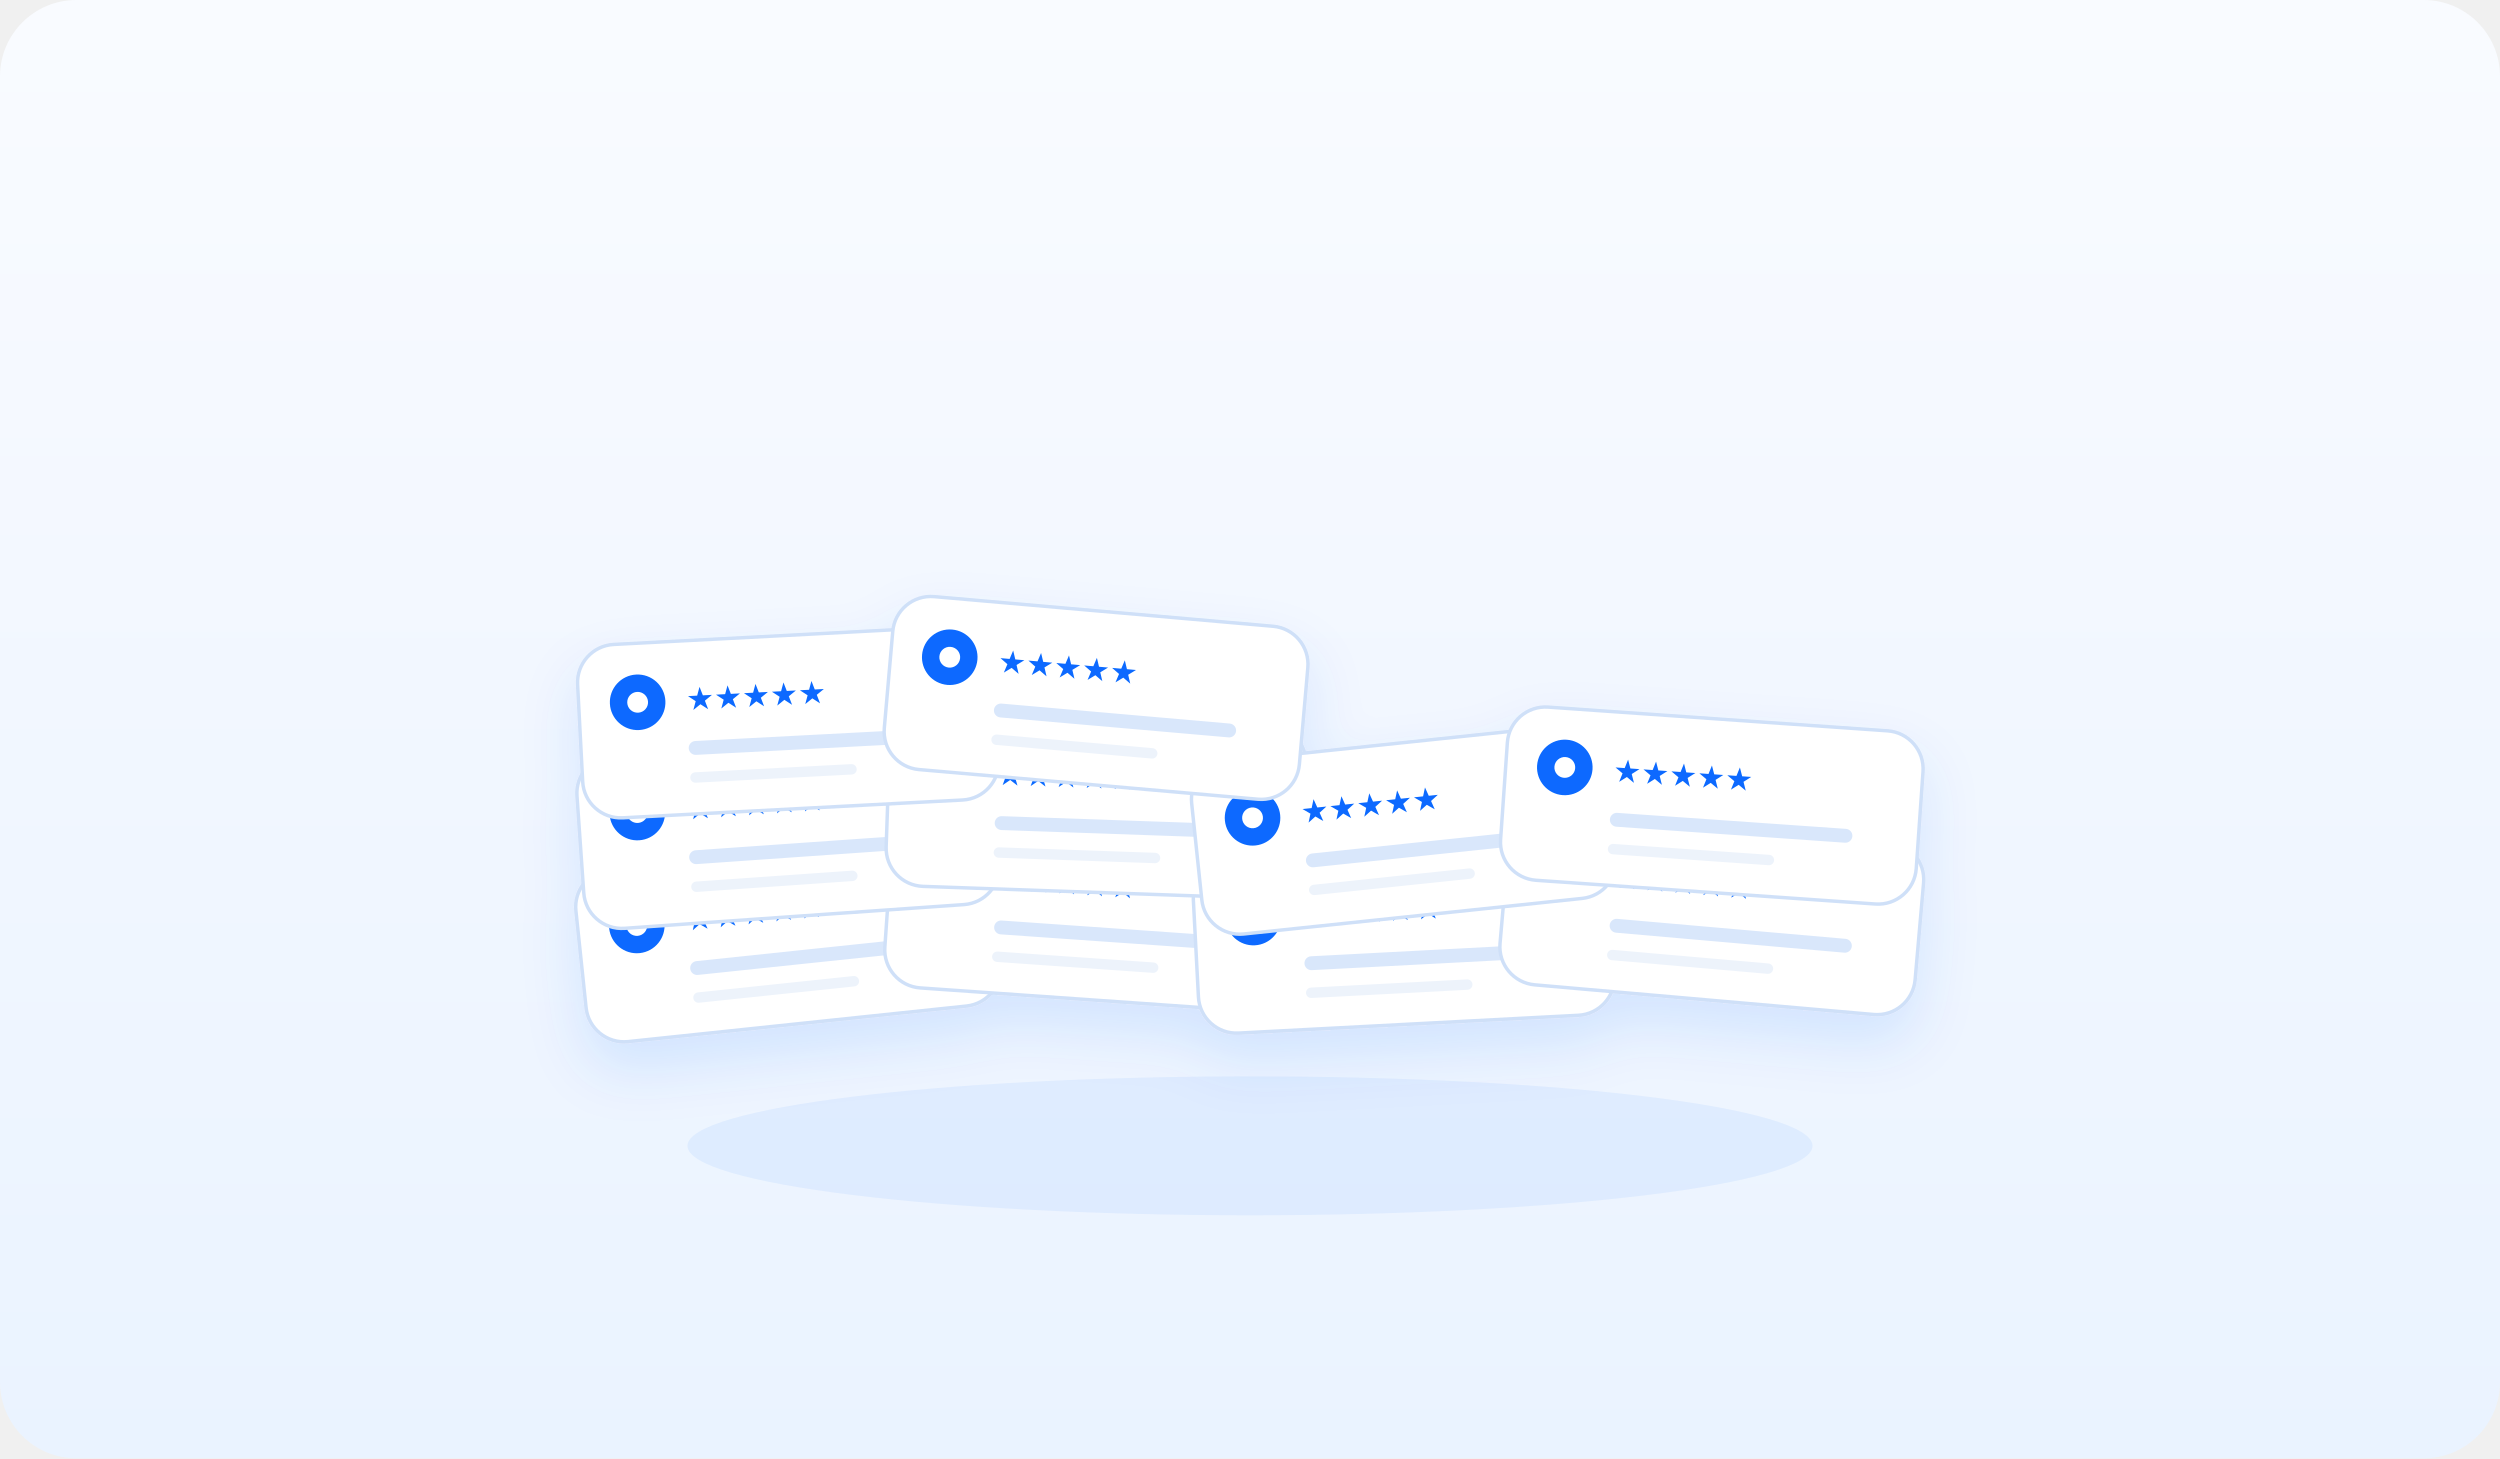
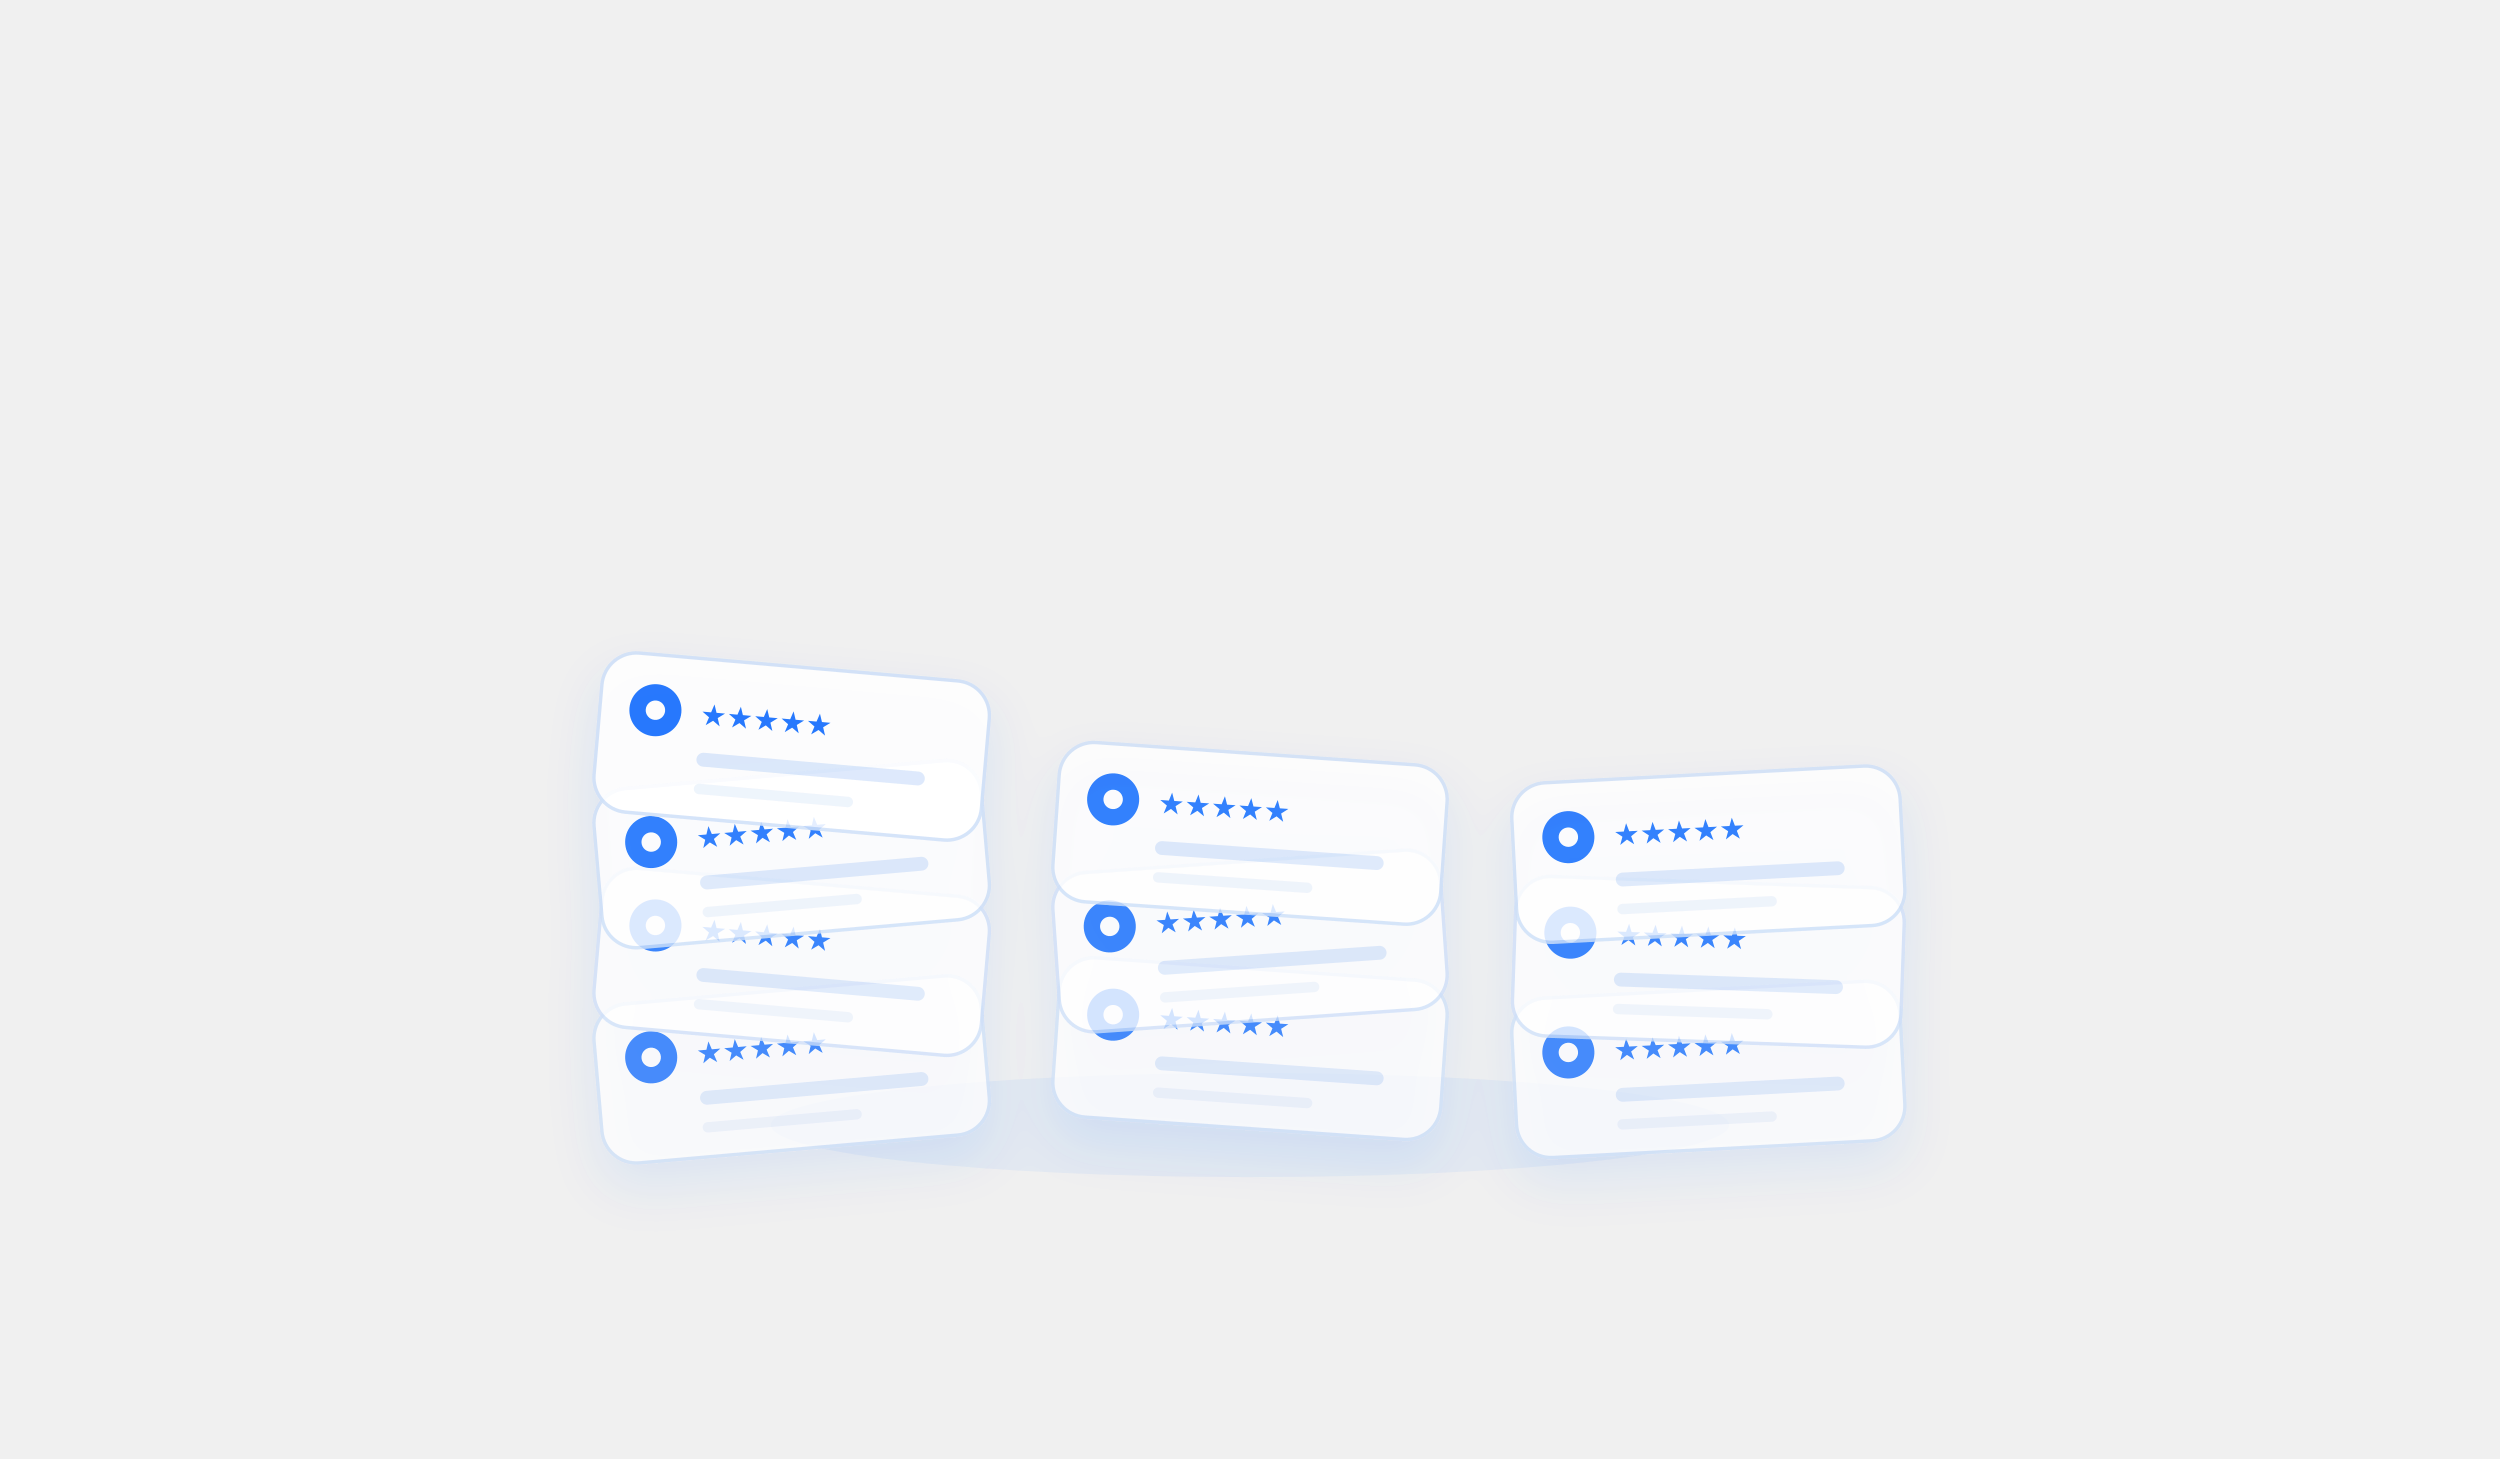
<svg xmlns="http://www.w3.org/2000/svg" viewBox="0 0 720 420">
  <defs>
-     <linearGradient id="b" x1="0" y1="0" x2="0" y2="1">
-       <stop stop-color="#f9fbff" />
-       <stop offset="1" stop-color="#eaf3ff" />
-     </linearGradient>
-     <filter id="s">
-       <feDropShadow dx="0" dy="8" stdDeviation="8" flood-color="#0869ff" flood-opacity=".12" />
+     <filter id="s" x="-30%" y="-30%" width="160%" height="180%">
+       <feDropShadow dx="0" dy="7" stdDeviation="7" flood-color="#0869ff" flood-opacity=".12" />
    </filter>
  </defs>
-   <rect width="720" height="420" rx="22" fill="url(#b)" />
-   <ellipse cx="360" cy="330" rx="162" ry="20" fill="#0869ff" opacity=".07" />
+   <ellipse cx="360" cy="324" rx="138" ry="15" fill="#0869ff" opacity=".055" />
  <g filter="url(#s)">
-     <g transform="translate(167 245) rotate(-6 60 25)">
-       <rect width="120" height="50" rx="11" fill="#fff" stroke="#cfe0f8" />
-       <circle cx="17" cy="17" r="8" fill="#0869ff" />
-       <circle cx="17" cy="17" r="3" fill="#fff" />
-       <text x="31" y="20" font-family="Arial,sans-serif" font-size="9" font-weight="700" fill="#0869ff">★★★★★</text>
-       <rect x="31" y="29" width="70" height="4" rx="2" fill="#d9e7fb" />
-       <rect x="31" y="38" width="48" height="3" rx="1.5" fill="#edf3fb" />
+     <g opacity="0.72" transform="translate(172 285) rotate(-5 56 23)">
+       <rect width="112" height="46" rx="10" fill="#fff" stroke="#cfe0f8" />
+       <circle cx="16" cy="16" r="7.5" fill="#0869ff" />
+       <circle cx="16" cy="16" r="2.8" fill="#fff" />
+       <text x="29" y="19" font-family="Arial,sans-serif" font-size="8.5" font-weight="700" fill="#0869ff">★★★★★</text>
+       <rect x="29" y="27" width="66" height="4" rx="2" fill="#d9e7fb" />
+       <rect x="29" y="36" width="46" height="3" rx="1.5" fill="#edf3fb" />
    </g>
-     <g transform="translate(255.6667 238) rotate(4 60 25)">
-       <rect width="120" height="50" rx="11" fill="#fff" stroke="#cfe0f8" />
-       <circle cx="17" cy="17" r="8" fill="#0869ff" />
-       <circle cx="17" cy="17" r="3" fill="#fff" />
-       <text x="31" y="20" font-family="Arial,sans-serif" font-size="9" font-weight="700" fill="#0869ff">★★★★★</text>
-       <rect x="31" y="29" width="70" height="4" rx="2" fill="#d9e7fb" />
-       <rect x="31" y="38" width="48" height="3" rx="1.5" fill="#edf3fb" />
+     <g opacity="0.72" transform="translate(304 279) rotate(4 56 23)">
+       <rect width="112" height="46" rx="10" fill="#fff" stroke="#cfe0f8" />
+       <circle cx="16" cy="16" r="7.5" fill="#0869ff" />
+       <circle cx="16" cy="16" r="2.8" fill="#fff" />
+       <text x="29" y="19" font-family="Arial,sans-serif" font-size="8.5" font-weight="700" fill="#0869ff">★★★★★</text>
+       <rect x="29" y="27" width="66" height="4" rx="2" fill="#d9e7fb" />
+       <rect x="29" y="36" width="46" height="3" rx="1.5" fill="#edf3fb" />
    </g>
-     <g transform="translate(344.3333 245) rotate(-3 60 25)">
-       <rect width="120" height="50" rx="11" fill="#fff" stroke="#cfe0f8" />
-       <circle cx="17" cy="17" r="8" fill="#0869ff" />
-       <circle cx="17" cy="17" r="3" fill="#fff" />
-       <text x="31" y="20" font-family="Arial,sans-serif" font-size="9" font-weight="700" fill="#0869ff">★★★★★</text>
-       <rect x="31" y="29" width="70" height="4" rx="2" fill="#d9e7fb" />
-       <rect x="31" y="38" width="48" height="3" rx="1.5" fill="#edf3fb" />
+     <g opacity="0.72" transform="translate(436 285) rotate(-3 56 23)">
+       <rect width="112" height="46" rx="10" fill="#fff" stroke="#cfe0f8" />
+       <circle cx="16" cy="16" r="7.5" fill="#0869ff" />
+       <circle cx="16" cy="16" r="2.8" fill="#fff" />
+       <text x="29" y="19" font-family="Arial,sans-serif" font-size="8.5" font-weight="700" fill="#0869ff">★★★★★</text>
+       <rect x="29" y="27" width="66" height="4" rx="2" fill="#d9e7fb" />
+       <rect x="29" y="36" width="46" height="3" rx="1.5" fill="#edf3fb" />
    </g>
-     <g transform="translate(433 238) rotate(5 60 25)">
-       <rect width="120" height="50" rx="11" fill="#fff" stroke="#cfe0f8" />
-       <circle cx="17" cy="17" r="8" fill="#0869ff" />
-       <circle cx="17" cy="17" r="3" fill="#fff" />
-       <text x="31" y="20" font-family="Arial,sans-serif" font-size="9" font-weight="700" fill="#0869ff">★★★★★</text>
-       <rect x="31" y="29" width="70" height="4" rx="2" fill="#d9e7fb" />
-       <rect x="31" y="38" width="48" height="3" rx="1.5" fill="#edf3fb" />
+     <g opacity="0.77" transform="translate(172 254) rotate(5 56 23)">
+       <rect width="112" height="46" rx="10" fill="#fff" stroke="#cfe0f8" />
+       <circle cx="16" cy="16" r="7.5" fill="#0869ff" />
+       <circle cx="16" cy="16" r="2.8" fill="#fff" />
+       <text x="29" y="19" font-family="Arial,sans-serif" font-size="8.5" font-weight="700" fill="#0869ff">★★★★★</text>
+       <rect x="29" y="27" width="66" height="4" rx="2" fill="#d9e7fb" />
+       <rect x="29" y="36" width="46" height="3" rx="1.5" fill="#edf3fb" />
    </g>
-     <g transform="translate(167 214) rotate(-4 60 25)">
-       <rect width="120" height="50" rx="11" fill="#fff" stroke="#cfe0f8" />
-       <circle cx="17" cy="17" r="8" fill="#0869ff" />
-       <circle cx="17" cy="17" r="3" fill="#fff" />
-       <text x="31" y="20" font-family="Arial,sans-serif" font-size="9" font-weight="700" fill="#0869ff">★★★★★</text>
-       <rect x="31" y="29" width="70" height="4" rx="2" fill="#d9e7fb" />
-       <rect x="31" y="38" width="48" height="3" rx="1.5" fill="#edf3fb" />
+     <g opacity="0.77" transform="translate(304 248) rotate(-4 56 23)">
+       <rect width="112" height="46" rx="10" fill="#fff" stroke="#cfe0f8" />
+       <circle cx="16" cy="16" r="7.5" fill="#0869ff" />
+       <circle cx="16" cy="16" r="2.8" fill="#fff" />
+       <text x="29" y="19" font-family="Arial,sans-serif" font-size="8.5" font-weight="700" fill="#0869ff">★★★★★</text>
+       <rect x="29" y="27" width="66" height="4" rx="2" fill="#d9e7fb" />
+       <rect x="29" y="36" width="46" height="3" rx="1.5" fill="#edf3fb" />
    </g>
-     <g transform="translate(255.6667 207) rotate(2 60 25)">
-       <rect width="120" height="50" rx="11" fill="#fff" stroke="#cfe0f8" />
-       <circle cx="17" cy="17" r="8" fill="#0869ff" />
-       <circle cx="17" cy="17" r="3" fill="#fff" />
-       <text x="31" y="20" font-family="Arial,sans-serif" font-size="9" font-weight="700" fill="#0869ff">★★★★★</text>
-       <rect x="31" y="29" width="70" height="4" rx="2" fill="#d9e7fb" />
-       <rect x="31" y="38" width="48" height="3" rx="1.5" fill="#edf3fb" />
+     <g opacity="0.77" transform="translate(436 254) rotate(2 56 23)">
+       <rect width="112" height="46" rx="10" fill="#fff" stroke="#cfe0f8" />
+       <circle cx="16" cy="16" r="7.5" fill="#0869ff" />
+       <circle cx="16" cy="16" r="2.8" fill="#fff" />
+       <text x="29" y="19" font-family="Arial,sans-serif" font-size="8.5" font-weight="700" fill="#0869ff">★★★★★</text>
+       <rect x="29" y="27" width="66" height="4" rx="2" fill="#d9e7fb" />
+       <rect x="29" y="36" width="46" height="3" rx="1.5" fill="#edf3fb" />
    </g>
-     <g transform="translate(344.3333 214) rotate(-6 60 25)">
-       <rect width="120" height="50" rx="11" fill="#fff" stroke="#cfe0f8" />
-       <circle cx="17" cy="17" r="8" fill="#0869ff" />
-       <circle cx="17" cy="17" r="3" fill="#fff" />
-       <text x="31" y="20" font-family="Arial,sans-serif" font-size="9" font-weight="700" fill="#0869ff">★★★★★</text>
-       <rect x="31" y="29" width="70" height="4" rx="2" fill="#d9e7fb" />
-       <rect x="31" y="38" width="48" height="3" rx="1.5" fill="#edf3fb" />
+     <g opacity="0.82" transform="translate(172 223) rotate(-5 56 23)">
+       <rect width="112" height="46" rx="10" fill="#fff" stroke="#cfe0f8" />
+       <circle cx="16" cy="16" r="7.5" fill="#0869ff" />
+       <circle cx="16" cy="16" r="2.8" fill="#fff" />
+       <text x="29" y="19" font-family="Arial,sans-serif" font-size="8.5" font-weight="700" fill="#0869ff">★★★★★</text>
+       <rect x="29" y="27" width="66" height="4" rx="2" fill="#d9e7fb" />
+       <rect x="29" y="36" width="46" height="3" rx="1.5" fill="#edf3fb" />
    </g>
-     <g transform="translate(433 207) rotate(4 60 25)">
-       <rect width="120" height="50" rx="11" fill="#fff" stroke="#cfe0f8" />
-       <circle cx="17" cy="17" r="8" fill="#0869ff" />
-       <circle cx="17" cy="17" r="3" fill="#fff" />
-       <text x="31" y="20" font-family="Arial,sans-serif" font-size="9" font-weight="700" fill="#0869ff">★★★★★</text>
-       <rect x="31" y="29" width="70" height="4" rx="2" fill="#d9e7fb" />
-       <rect x="31" y="38" width="48" height="3" rx="1.5" fill="#edf3fb" />
+     <g opacity="0.82" transform="translate(304 217) rotate(4 56 23)">
+       <rect width="112" height="46" rx="10" fill="#fff" stroke="#cfe0f8" />
+       <circle cx="16" cy="16" r="7.5" fill="#0869ff" />
+       <circle cx="16" cy="16" r="2.8" fill="#fff" />
+       <text x="29" y="19" font-family="Arial,sans-serif" font-size="8.5" font-weight="700" fill="#0869ff">★★★★★</text>
+       <rect x="29" y="27" width="66" height="4" rx="2" fill="#d9e7fb" />
+       <rect x="29" y="36" width="46" height="3" rx="1.5" fill="#edf3fb" />
    </g>
-     <g transform="translate(167 183) rotate(-3 60 25)">
-       <rect width="120" height="50" rx="11" fill="#fff" stroke="#cfe0f8" />
-       <circle cx="17" cy="17" r="8" fill="#0869ff" />
-       <circle cx="17" cy="17" r="3" fill="#fff" />
-       <text x="31" y="20" font-family="Arial,sans-serif" font-size="9" font-weight="700" fill="#0869ff">★★★★★</text>
-       <rect x="31" y="29" width="70" height="4" rx="2" fill="#d9e7fb" />
-       <rect x="31" y="38" width="48" height="3" rx="1.5" fill="#edf3fb" />
+     <g opacity="0.82" transform="translate(436 223) rotate(-3 56 23)">
+       <rect width="112" height="46" rx="10" fill="#fff" stroke="#cfe0f8" />
+       <circle cx="16" cy="16" r="7.5" fill="#0869ff" />
+       <circle cx="16" cy="16" r="2.8" fill="#fff" />
+       <text x="29" y="19" font-family="Arial,sans-serif" font-size="8.5" font-weight="700" fill="#0869ff">★★★★★</text>
+       <rect x="29" y="27" width="66" height="4" rx="2" fill="#d9e7fb" />
+       <rect x="29" y="36" width="46" height="3" rx="1.5" fill="#edf3fb" />
    </g>
-     <g transform="translate(255.6667 176) rotate(5 60 25)">
-       <rect width="120" height="50" rx="11" fill="#fff" stroke="#cfe0f8" />
-       <circle cx="17" cy="17" r="8" fill="#0869ff" />
-       <circle cx="17" cy="17" r="3" fill="#fff" />
-       <text x="31" y="20" font-family="Arial,sans-serif" font-size="9" font-weight="700" fill="#0869ff">★★★★★</text>
-       <rect x="31" y="29" width="70" height="4" rx="2" fill="#d9e7fb" />
-       <rect x="31" y="38" width="48" height="3" rx="1.5" fill="#edf3fb" />
+     <g opacity="0.87" transform="translate(172 192) rotate(5 56 23)">
+       <rect width="112" height="46" rx="10" fill="#fff" stroke="#cfe0f8" />
+       <circle cx="16" cy="16" r="7.5" fill="#0869ff" />
+       <circle cx="16" cy="16" r="2.8" fill="#fff" />
+       <text x="29" y="19" font-family="Arial,sans-serif" font-size="8.5" font-weight="700" fill="#0869ff">★★★★★</text>
+       <rect x="29" y="27" width="66" height="4" rx="2" fill="#d9e7fb" />
+       <rect x="29" y="36" width="46" height="3" rx="1.5" fill="#edf3fb" />
    </g>
  </g>
</svg>
